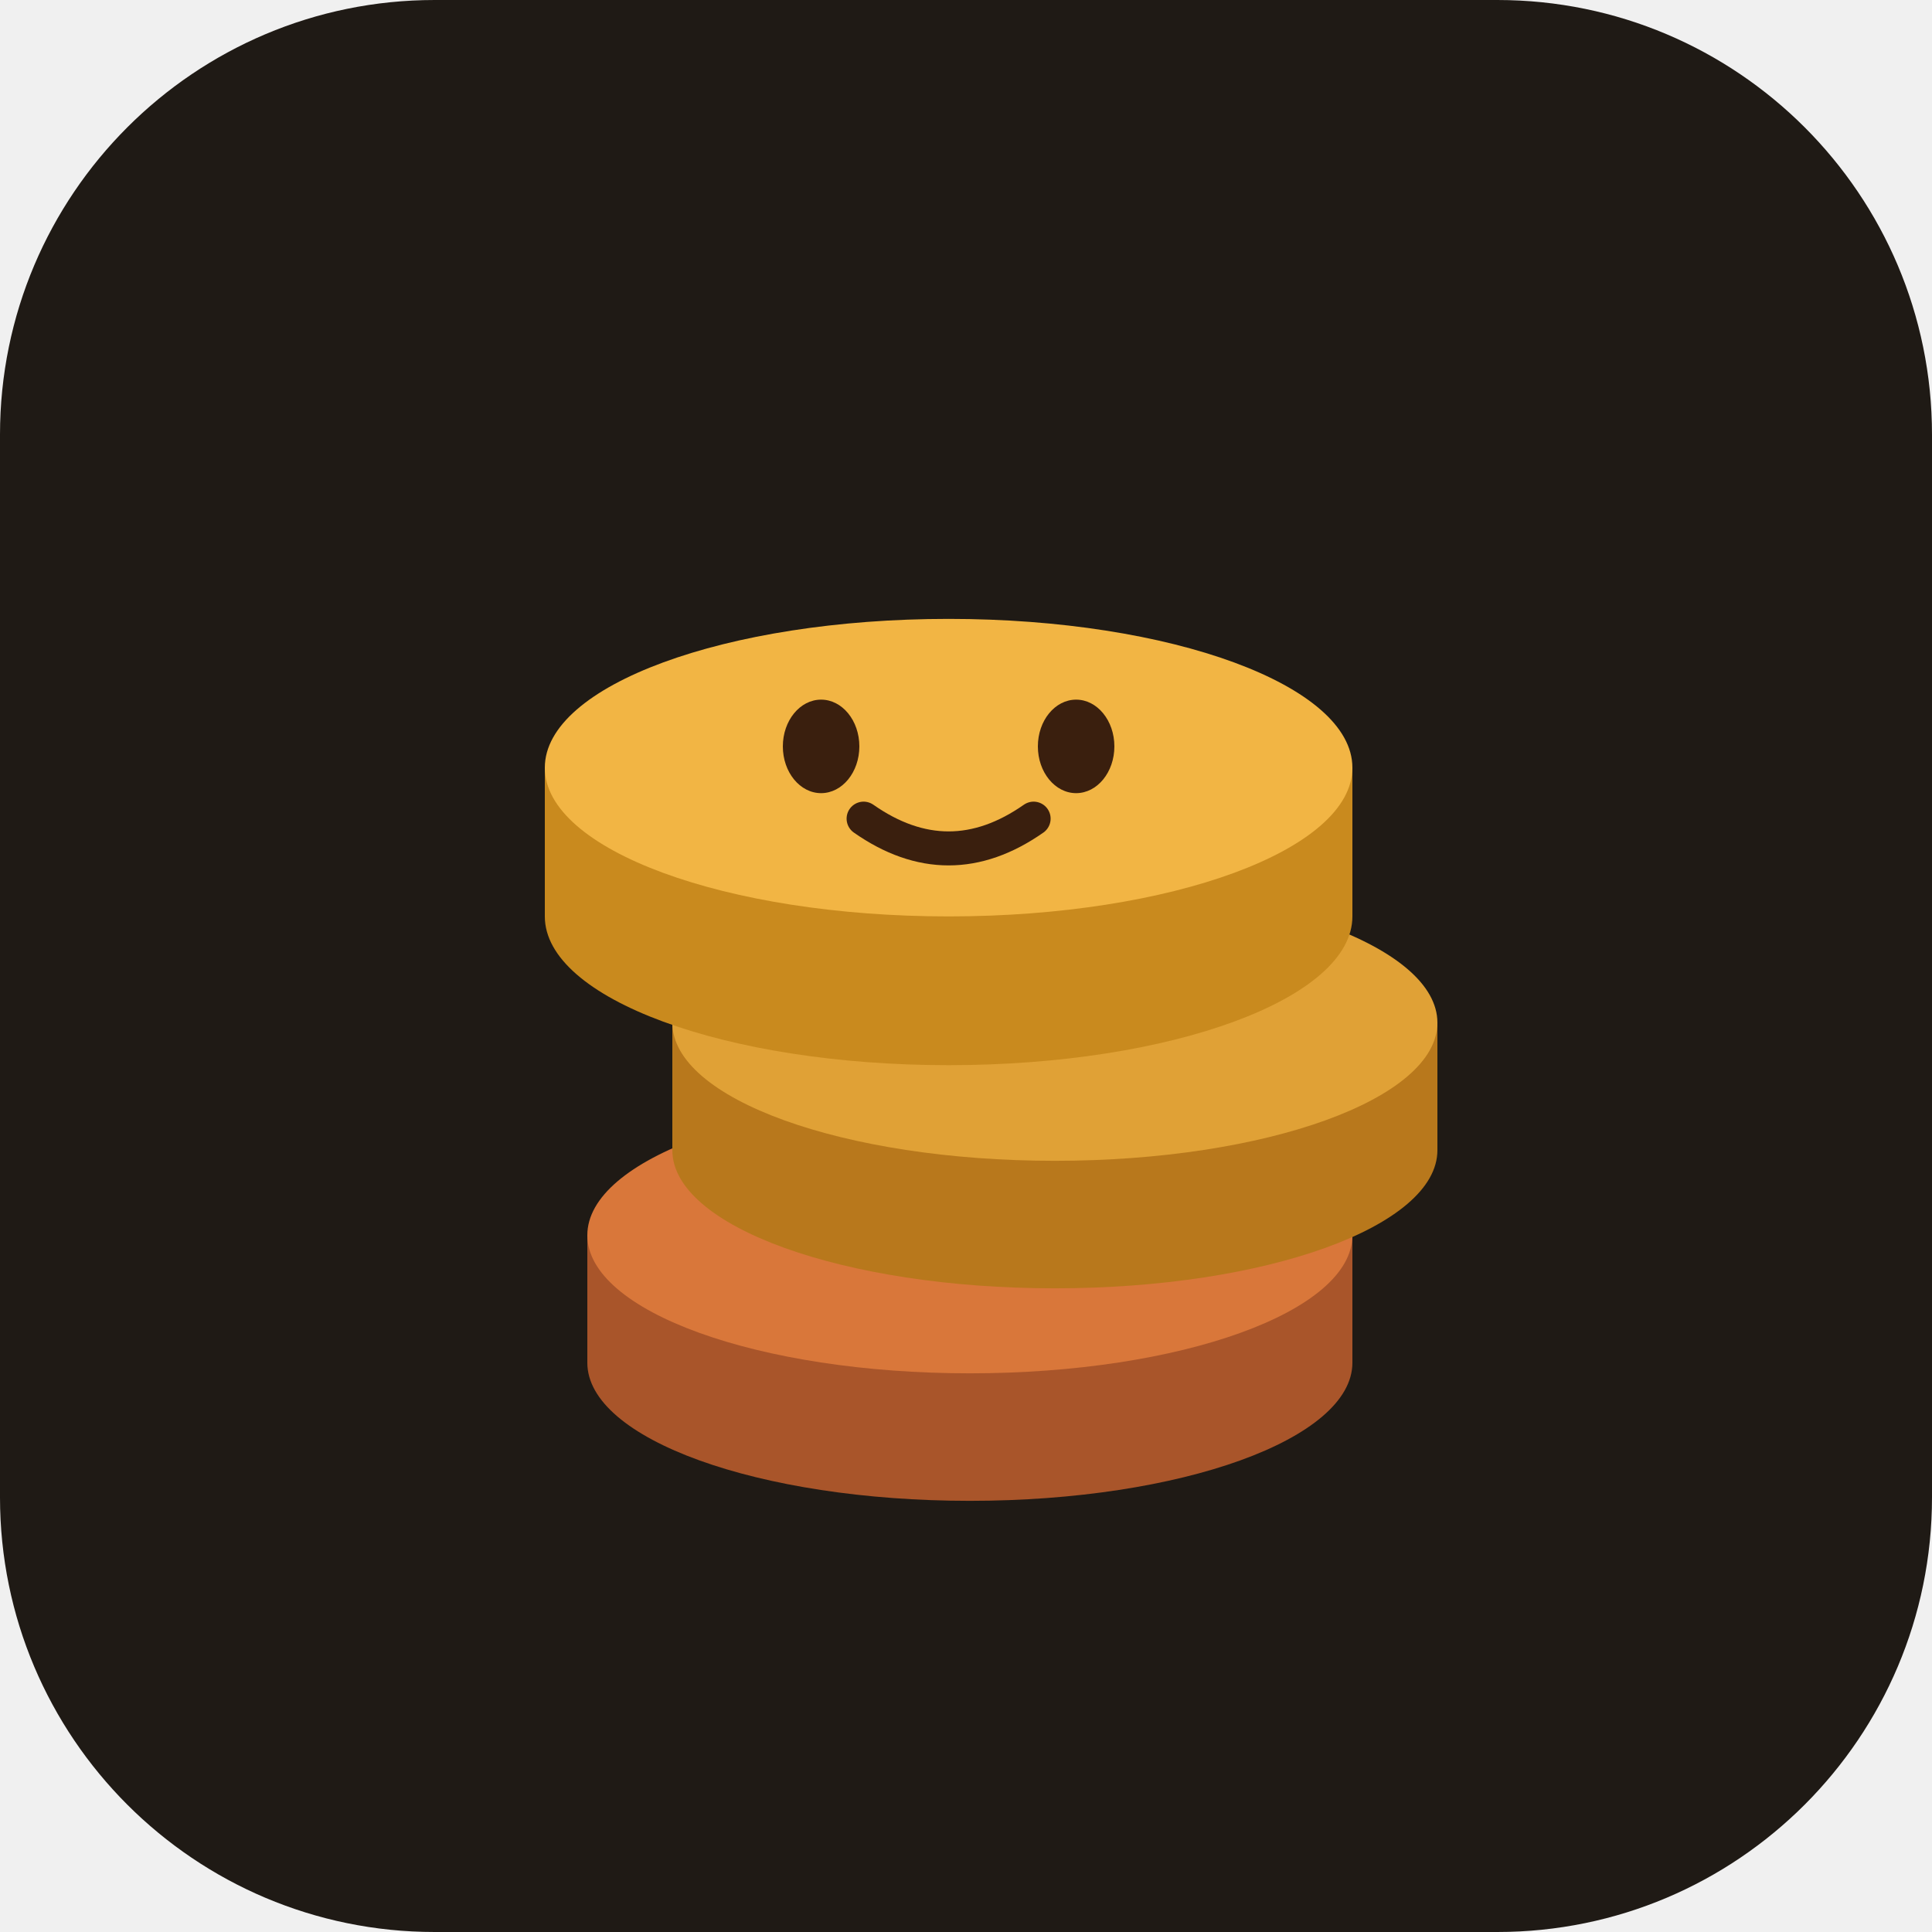
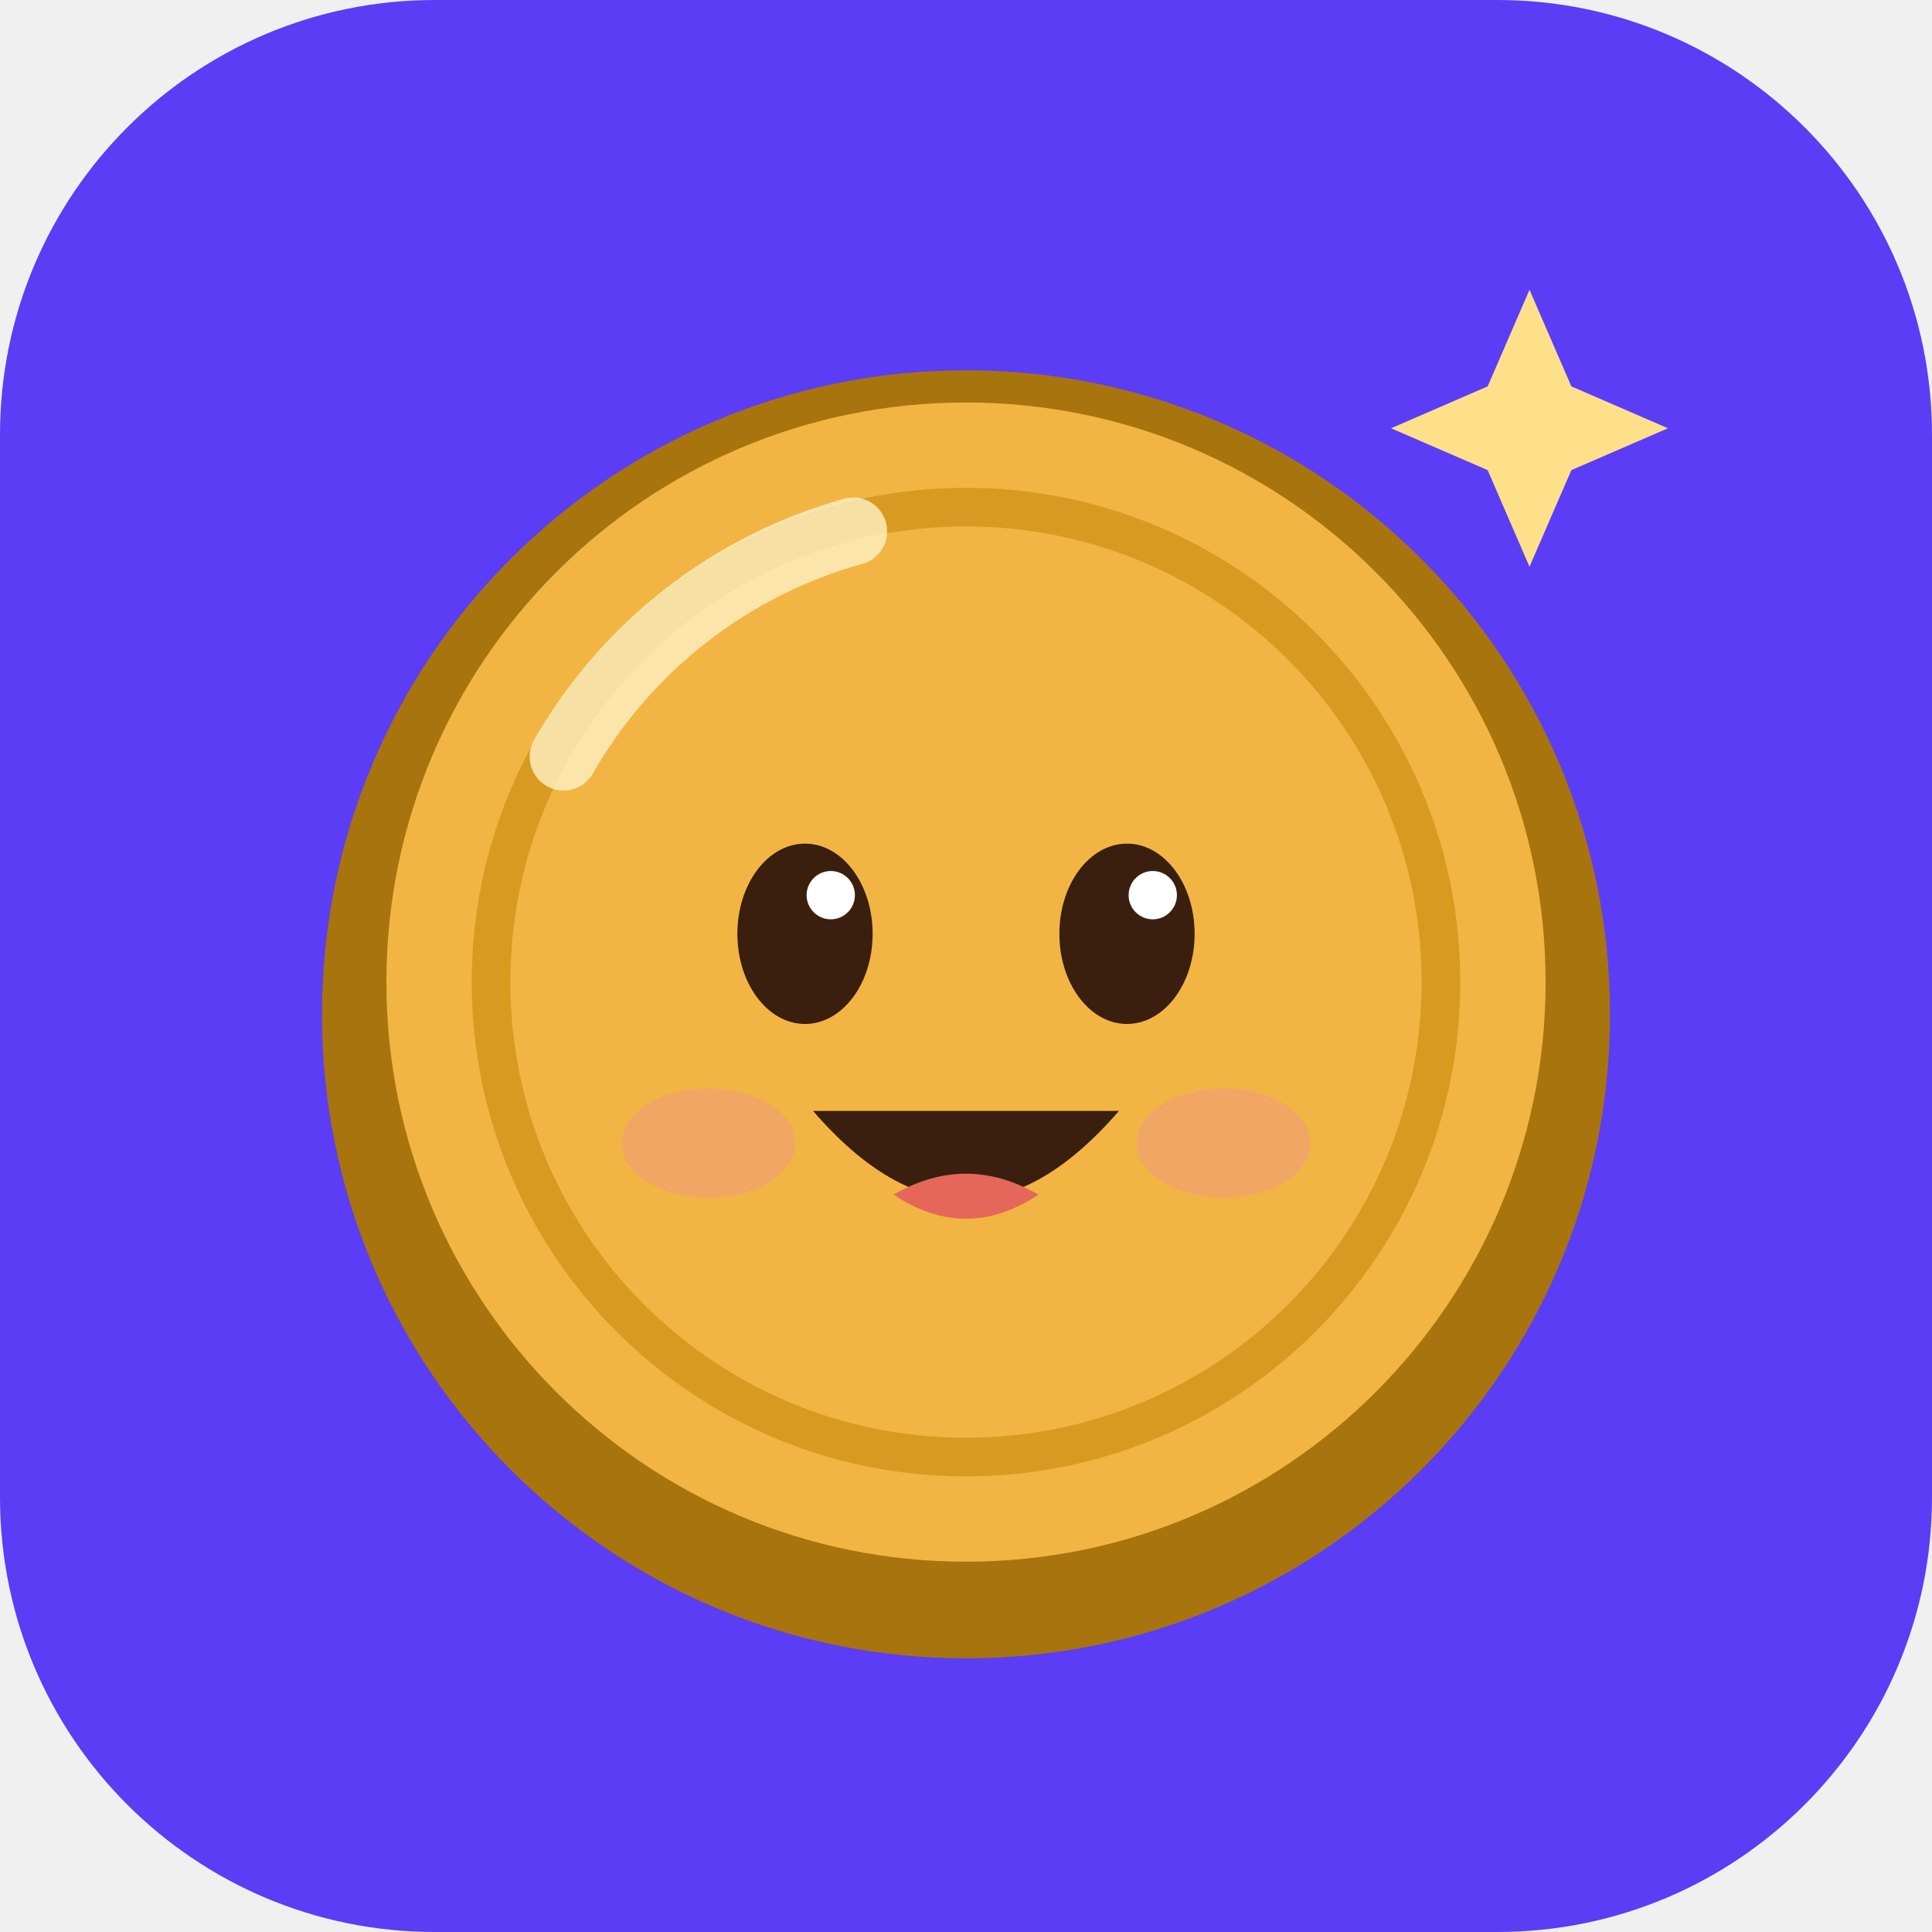
<svg xmlns="http://www.w3.org/2000/svg" viewBox="0 0 120 120" width="100%" height="100%">
-   <rect width="120" height="120" rx="27" fill="#1f1a15" />
-   <g transform="translate(18 16) scale(1.32)">
-     <path d="M14 46 v6 a18 6.5 0 0 0 36 0 v-6 z" fill="#a9552a" />
-     <ellipse cx="32" cy="46" rx="18" ry="6.5" fill="#d9773a" />
-     <path d="M18 36 v6 a18 6.5 0 0 0 36 0 v-6 z" fill="#b8781c" />
-     <ellipse cx="36" cy="36" rx="18" ry="6.5" fill="#e0a136" />
-     <path d="M12 24 v7 a19 7 0 0 0 38 0 v-7 z" fill="#c98a1e" />
-     <ellipse cx="31" cy="24" rx="19" ry="7" fill="#f2b544" />
-     <ellipse cx="25" cy="23" rx="1.8" ry="2.2" fill="#3a1f0e" />
-     <ellipse cx="37" cy="23" rx="1.8" ry="2.2" fill="#3a1f0e" />
-     <path d="M27 26.4 q4 2.8 8 0" stroke="#3a1f0e" stroke-width="1.6" fill="none" stroke-linecap="round" />
-   </g>
+   <rect width="120" height="120" rx="27" fill="#5b3df5" />
+   <circle cx="60" cy="63" r="40" fill="#a8740e" />
+   <circle cx="60" cy="61" r="36" fill="#f2b544" />
+   <circle cx="60" cy="61" r="29.5" fill="none" stroke="#d99a22" stroke-width="2.4" />
+   <path d="M35 47 a30 30 0 0 1 18 -14" stroke="#fff1c4" stroke-width="4.2" fill="none" stroke-linecap="round" opacity="0.8" />
+   <ellipse cx="44" cy="71" rx="5.4" ry="3.4" fill="#f29c7a" opacity="0.6" />
+   <ellipse cx="76" cy="71" rx="5.4" ry="3.4" fill="#f29c7a" opacity="0.6" />
+   <ellipse cx="50" cy="58" rx="4.2" ry="5.6" fill="#3a1f0e" />
+   <ellipse cx="70" cy="58" rx="4.2" ry="5.6" fill="#3a1f0e" />
+   <circle cx="51.6" cy="55.6" r="1.5" fill="#fff" />
+   <circle cx="71.6" cy="55.6" r="1.5" fill="#fff" />
+   <path d="M50.5 69 q9.5 11 19 0 z" fill="#3a1f0e" />
+   <path d="M55.5 74.2 q4.5 3 9 0 q-4.5 -2.6 -9 0z" fill="#e5675a" />
+   <path d="M95 18 l2.6 6 6 2.6 -6 2.6 -2.6 6 -2.6 -6 -6 -2.6 6 -2.6z" fill="#ffe08a" />
</svg>
